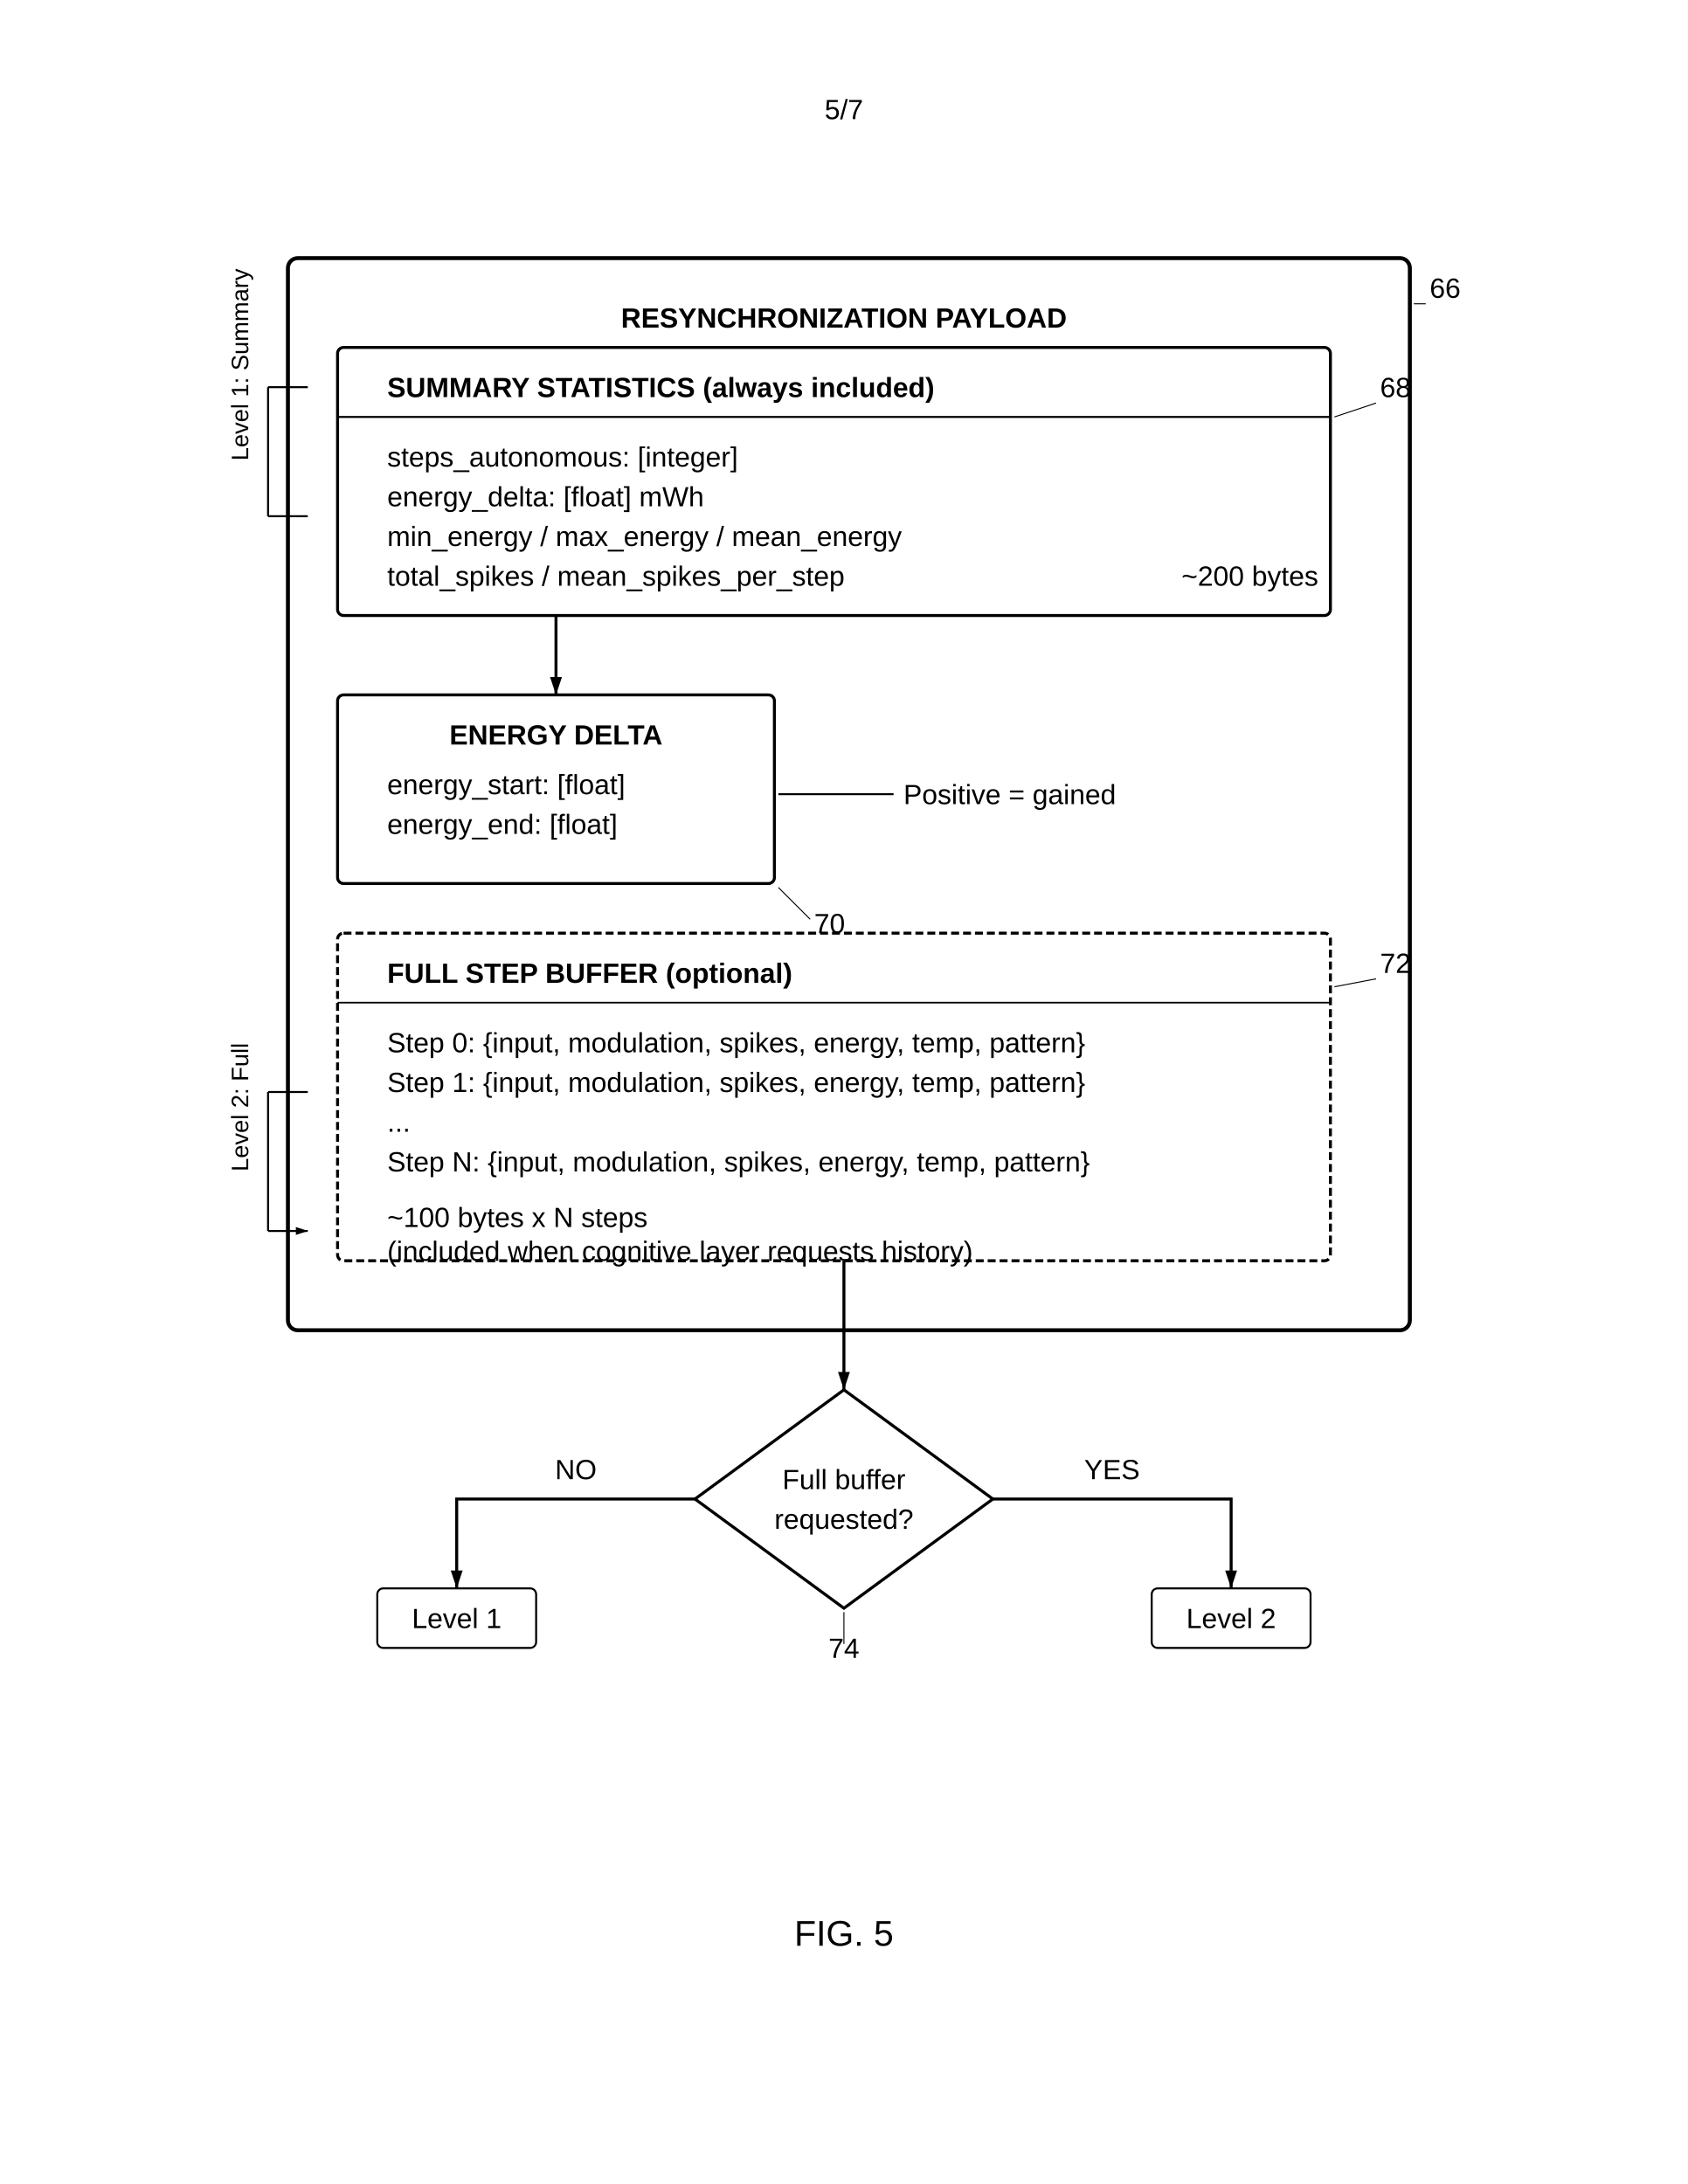
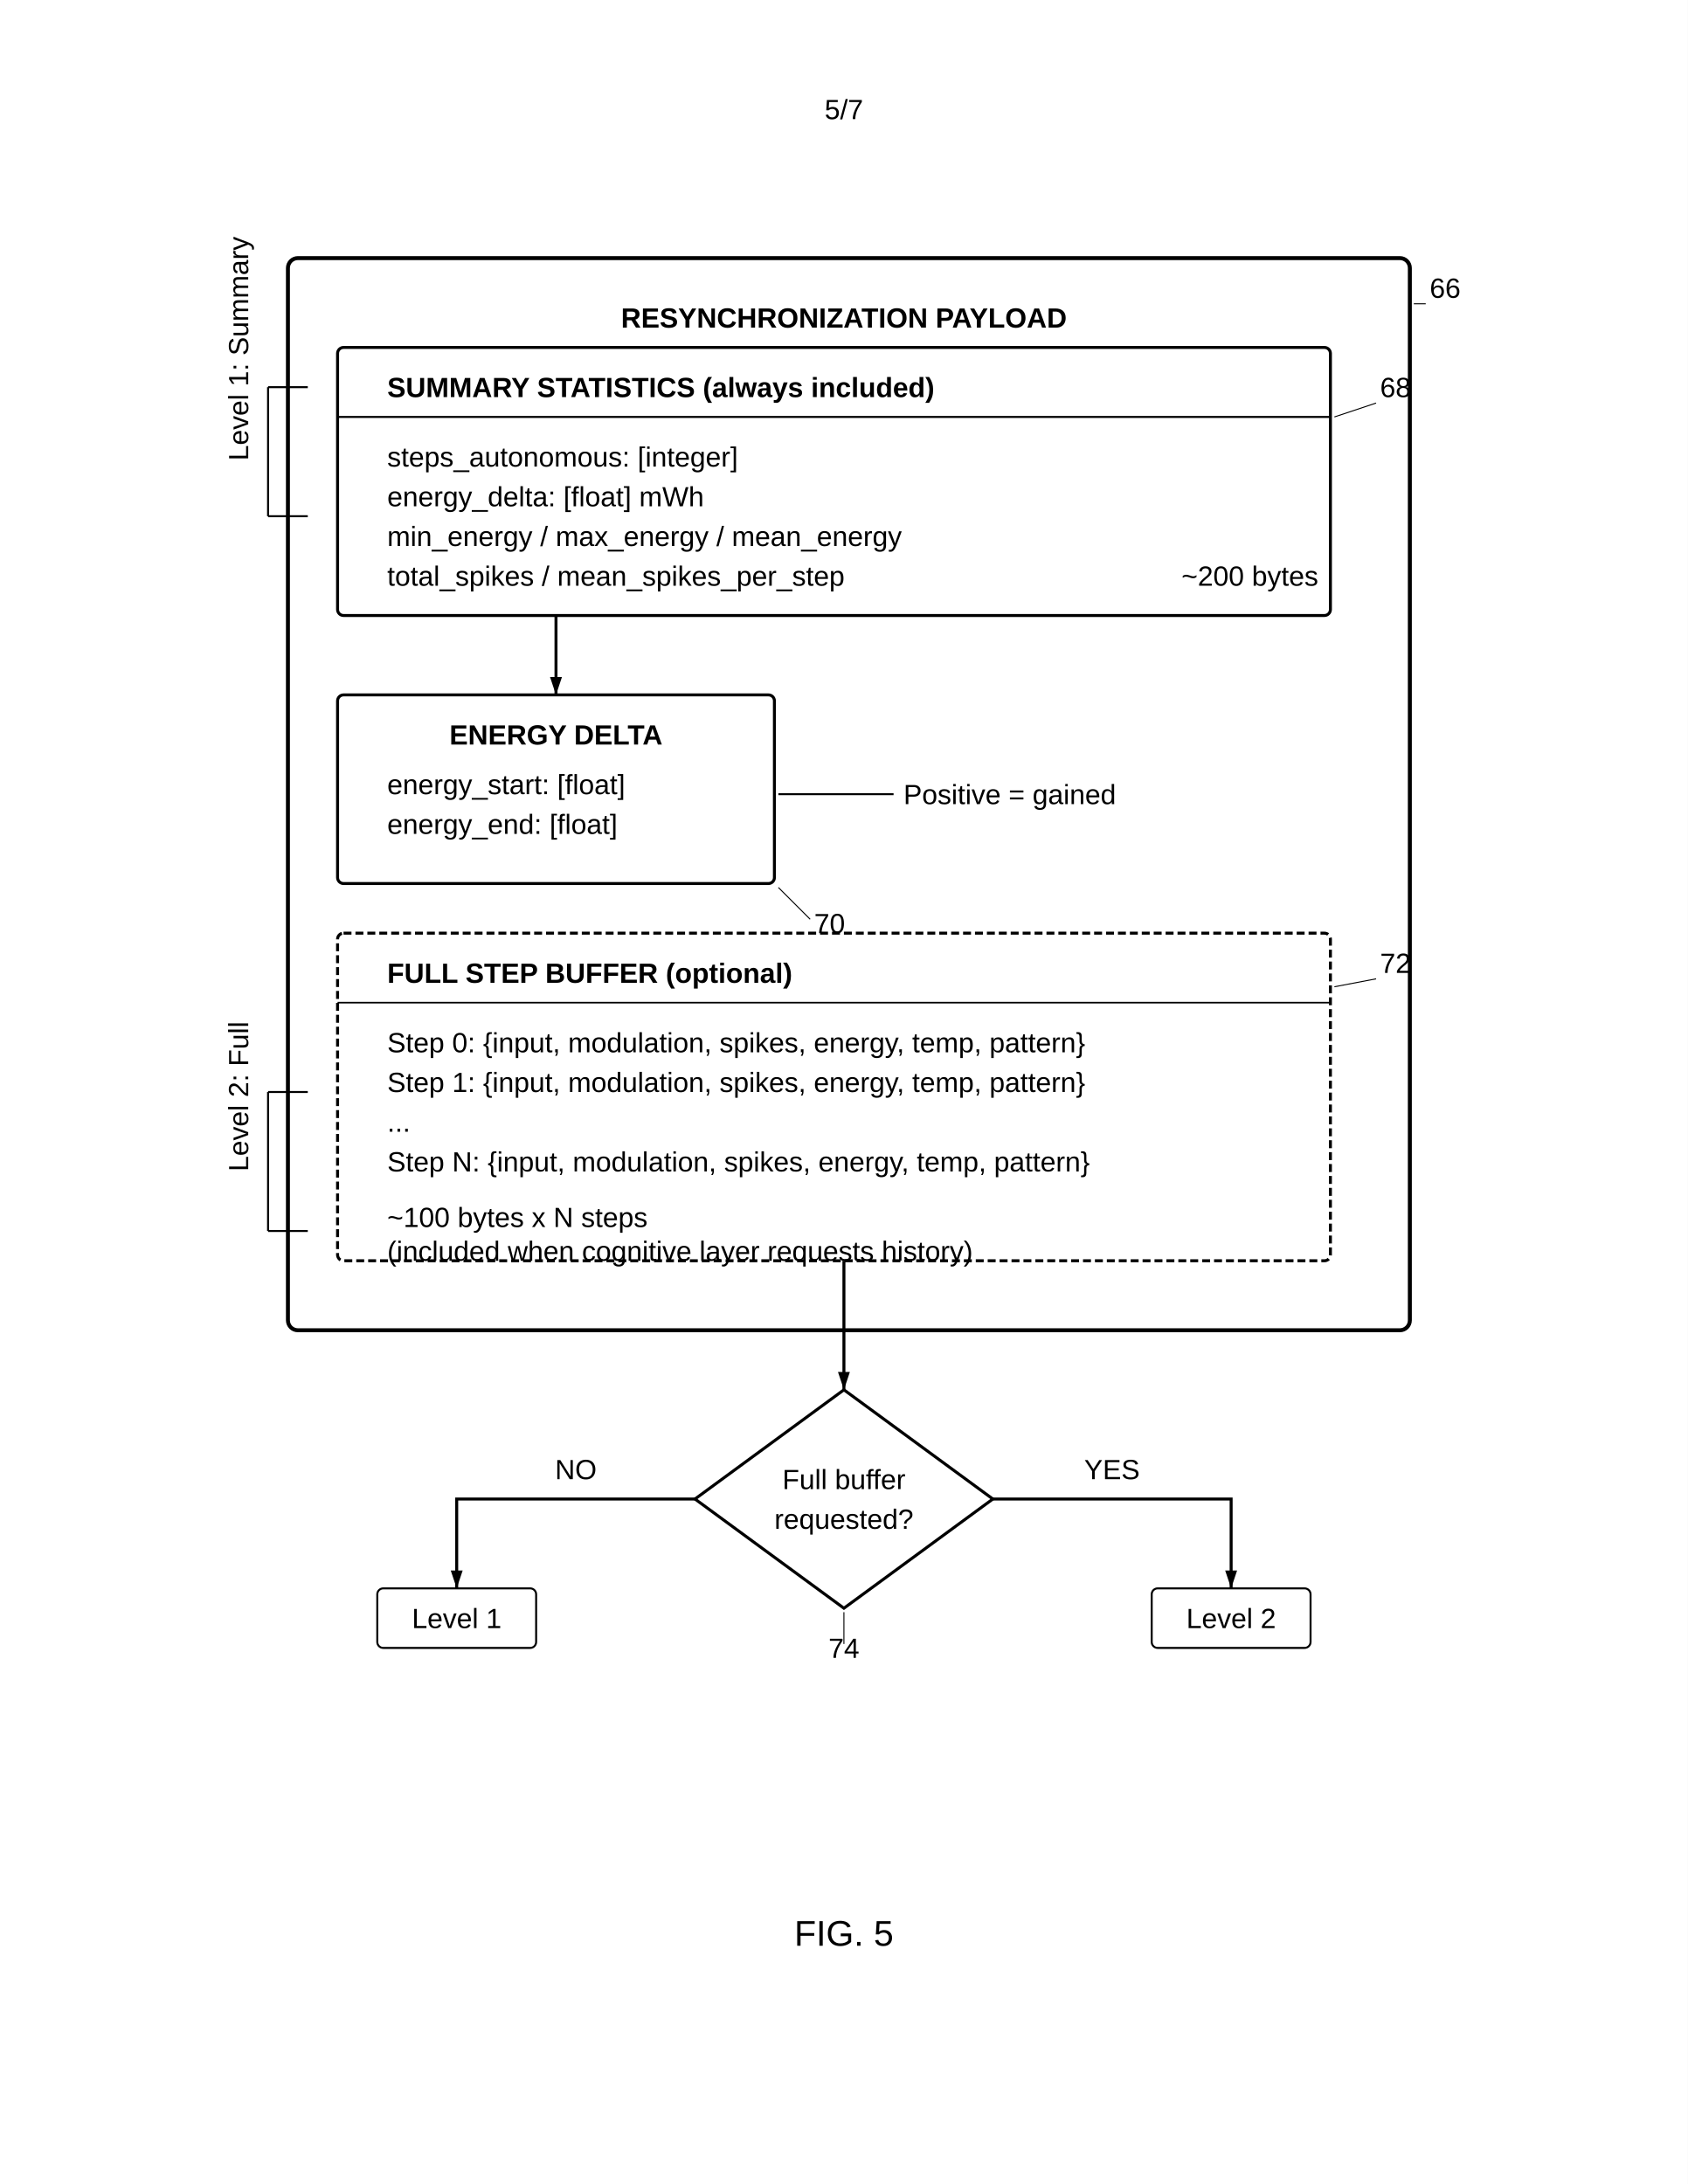
<svg xmlns="http://www.w3.org/2000/svg" width="8.5in" height="11in" viewBox="0 0 850 1100">
  <rect width="100%" height="100%" fill="white" />
  <defs>
    <marker id="ah" markerWidth="6" markerHeight="4" refX="6" refY="2" orient="auto">
      <polygon points="0 0, 6 2, 0 4" fill="black" />
    </marker>
  </defs>
  <text x="425" y="60" font-family="Arial" font-size="14" text-anchor="middle" fill="black">5/7</text>
  <rect x="145" y="130" width="565" height="540" rx="5" fill="none" stroke="black" stroke-width="2" />
  <text x="425" y="165" font-family="Arial" font-size="14" font-weight="bold" text-anchor="middle" fill="black">RESYNCHRONIZATION PAYLOAD</text>
  <text x="720" y="150" font-family="Arial" font-size="14" fill="black">66</text>
  <line x1="718" y1="153" x2="712" y2="153" stroke="black" stroke-width="0.5" />
  <rect x="170" y="175" width="500" height="135" rx="3" fill="none" stroke="black" stroke-width="1.5" />
  <text x="195" y="200" font-family="Arial" font-size="14" font-weight="bold" fill="black">SUMMARY STATISTICS (always included)</text>
  <line x1="170" y1="210" x2="670" y2="210" stroke="black" stroke-width="1" />
  <text x="195" y="235" font-family="Arial" font-size="14" fill="black">steps_autonomous: [integer]</text>
  <text x="195" y="255" font-family="Arial" font-size="14" fill="black">energy_delta: [float] mWh</text>
  <text x="195" y="275" font-family="Arial" font-size="14" fill="black">min_energy / max_energy / mean_energy</text>
  <text x="195" y="295" font-family="Arial" font-size="14" fill="black">total_spikes / mean_spikes_per_step</text>
  <text x="595" y="295" font-family="Arial" font-size="14" fill="black">~200 bytes</text>
  <text x="695" y="200" font-family="Arial" font-size="14" fill="black">68</text>
  <line x1="693" y1="203" x2="672" y2="210" stroke="black" stroke-width="0.5" />
  <line x1="280" y1="310" x2="280" y2="350" stroke="black" stroke-width="1.5" marker-end="url(#ah)" />
  <rect x="170" y="350" width="220" height="95" rx="3" fill="none" stroke="black" stroke-width="1.5" />
  <text x="280" y="375" font-family="Arial" font-size="14" font-weight="bold" text-anchor="middle" fill="black">ENERGY DELTA</text>
  <text x="195" y="400" font-family="Arial" font-size="14" fill="black">energy_start: [float]</text>
  <text x="195" y="420" font-family="Arial" font-size="14" fill="black">energy_end: [float]</text>
  <text x="410" y="470" font-family="Arial" font-size="14" fill="black">70</text>
  <line x1="408" y1="463" x2="392" y2="447" stroke="black" stroke-width="0.5" />
  <line x1="392" y1="400" x2="450" y2="400" stroke="black" stroke-width="1" />
  <text x="455" y="405" font-family="Arial" font-size="14" fill="black">Positive = gained</text>
  <rect x="170" y="470" width="500" height="165" rx="3" fill="none" stroke="black" stroke-width="1.5" stroke-dasharray="4,2" />
  <text x="195" y="495" font-family="Arial" font-size="14" font-weight="bold" fill="black">FULL STEP BUFFER (optional)</text>
  <line x1="170" y1="505" x2="670" y2="505" stroke="black" stroke-width="0.8" />
  <text x="195" y="530" font-family="Arial" font-size="14" fill="black">Step 0: {input, modulation, spikes, energy, temp, pattern}</text>
  <text x="195" y="550" font-family="Arial" font-size="14" fill="black">Step 1: {input, modulation, spikes, energy, temp, pattern}</text>
  <text x="195" y="570" font-family="Arial" font-size="14" fill="black">...</text>
  <text x="195" y="590" font-family="Arial" font-size="14" fill="black">Step N: {input, modulation, spikes, energy, temp, pattern}</text>
  <text x="195" y="618" font-family="Arial" font-size="14" fill="black">~100 bytes x N steps</text>
  <text x="195" y="635" font-family="Arial" font-size="14" fill="black">(included when cognitive layer requests history)</text>
  <text x="695" y="490" font-family="Arial" font-size="14" fill="black">72</text>
  <line x1="693" y1="493" x2="672" y2="497" stroke="black" stroke-width="0.5" />
  <line x1="155" y1="260" x2="135" y2="260" stroke="black" stroke-width="1" />
  <line x1="135" y1="260" x2="135" y2="195" stroke="black" stroke-width="1" />
  <line x1="135" y1="195" x2="155" y2="195" stroke="black" stroke-width="1" />
-   <text x="125" y="232" font-family="Arial" font-size="12" fill="black" transform="rotate(-90 125 232)">Level 1: Summary</text>
+   <text x="125" y="232" font-family="Arial" font-size="14" fill="black" transform="rotate(-90 125 232)">Level 1: Summary</text>
  <line x1="155" y1="550" x2="135" y2="550" stroke="black" stroke-width="1" />
  <line x1="135" y1="550" x2="135" y2="620" stroke="black" stroke-width="1" />
-   <line x1="135" y1="620" x2="155" y2="620" stroke="black" stroke-width="1" marker-end="url(#ah)" />
-   <text x="125" y="590" font-family="Arial" font-size="12" fill="black" transform="rotate(-90 125 590)">Level 2: Full</text>
+   <line x1="135" y1="620" x2="155" y2="620" stroke="black" stroke-width="1" />
+   <text x="125" y="590" font-family="Arial" font-size="14" fill="black" transform="rotate(-90 125 590)">Level 2: Full</text>
  <polygon points="425 700, 500 755, 425 810, 350 755" fill="none" stroke="black" stroke-width="1.5" />
  <text x="425" y="750" font-family="Arial" font-size="14" text-anchor="middle" fill="black">Full buffer</text>
  <text x="425" y="770" font-family="Arial" font-size="14" text-anchor="middle" fill="black">requested?</text>
  <text x="425" y="835" font-family="Arial" font-size="14" text-anchor="middle" fill="black">74</text>
  <line x1="425" y1="828" x2="425" y2="812" stroke="black" stroke-width="0.5" />
  <line x1="425" y1="635" x2="425" y2="700" stroke="black" stroke-width="1.5" marker-end="url(#ah)" />
  <path d="M350 755 L230 755 L230 800" stroke="black" stroke-width="1.5" fill="none" marker-end="url(#ah)" />
  <rect x="190" y="800" width="80" height="30" rx="3" fill="none" stroke="black" stroke-width="1" />
  <text x="230" y="820" font-family="Arial" font-size="14" text-anchor="middle" fill="black">Level 1</text>
  <text x="290" y="745" font-family="Arial" font-size="14" text-anchor="middle" fill="black">NO</text>
  <path d="M500 755 L620 755 L620 800" stroke="black" stroke-width="1.5" fill="none" marker-end="url(#ah)" />
  <rect x="580" y="800" width="80" height="30" rx="3" fill="none" stroke="black" stroke-width="1" />
  <text x="620" y="820" font-family="Arial" font-size="14" text-anchor="middle" fill="black">Level 2</text>
  <text x="560" y="745" font-family="Arial" font-size="14" text-anchor="middle" fill="black">YES</text>
  <text x="425" y="980" font-family="Arial" font-size="18" text-anchor="middle" fill="black">FIG. 5</text>
</svg>
